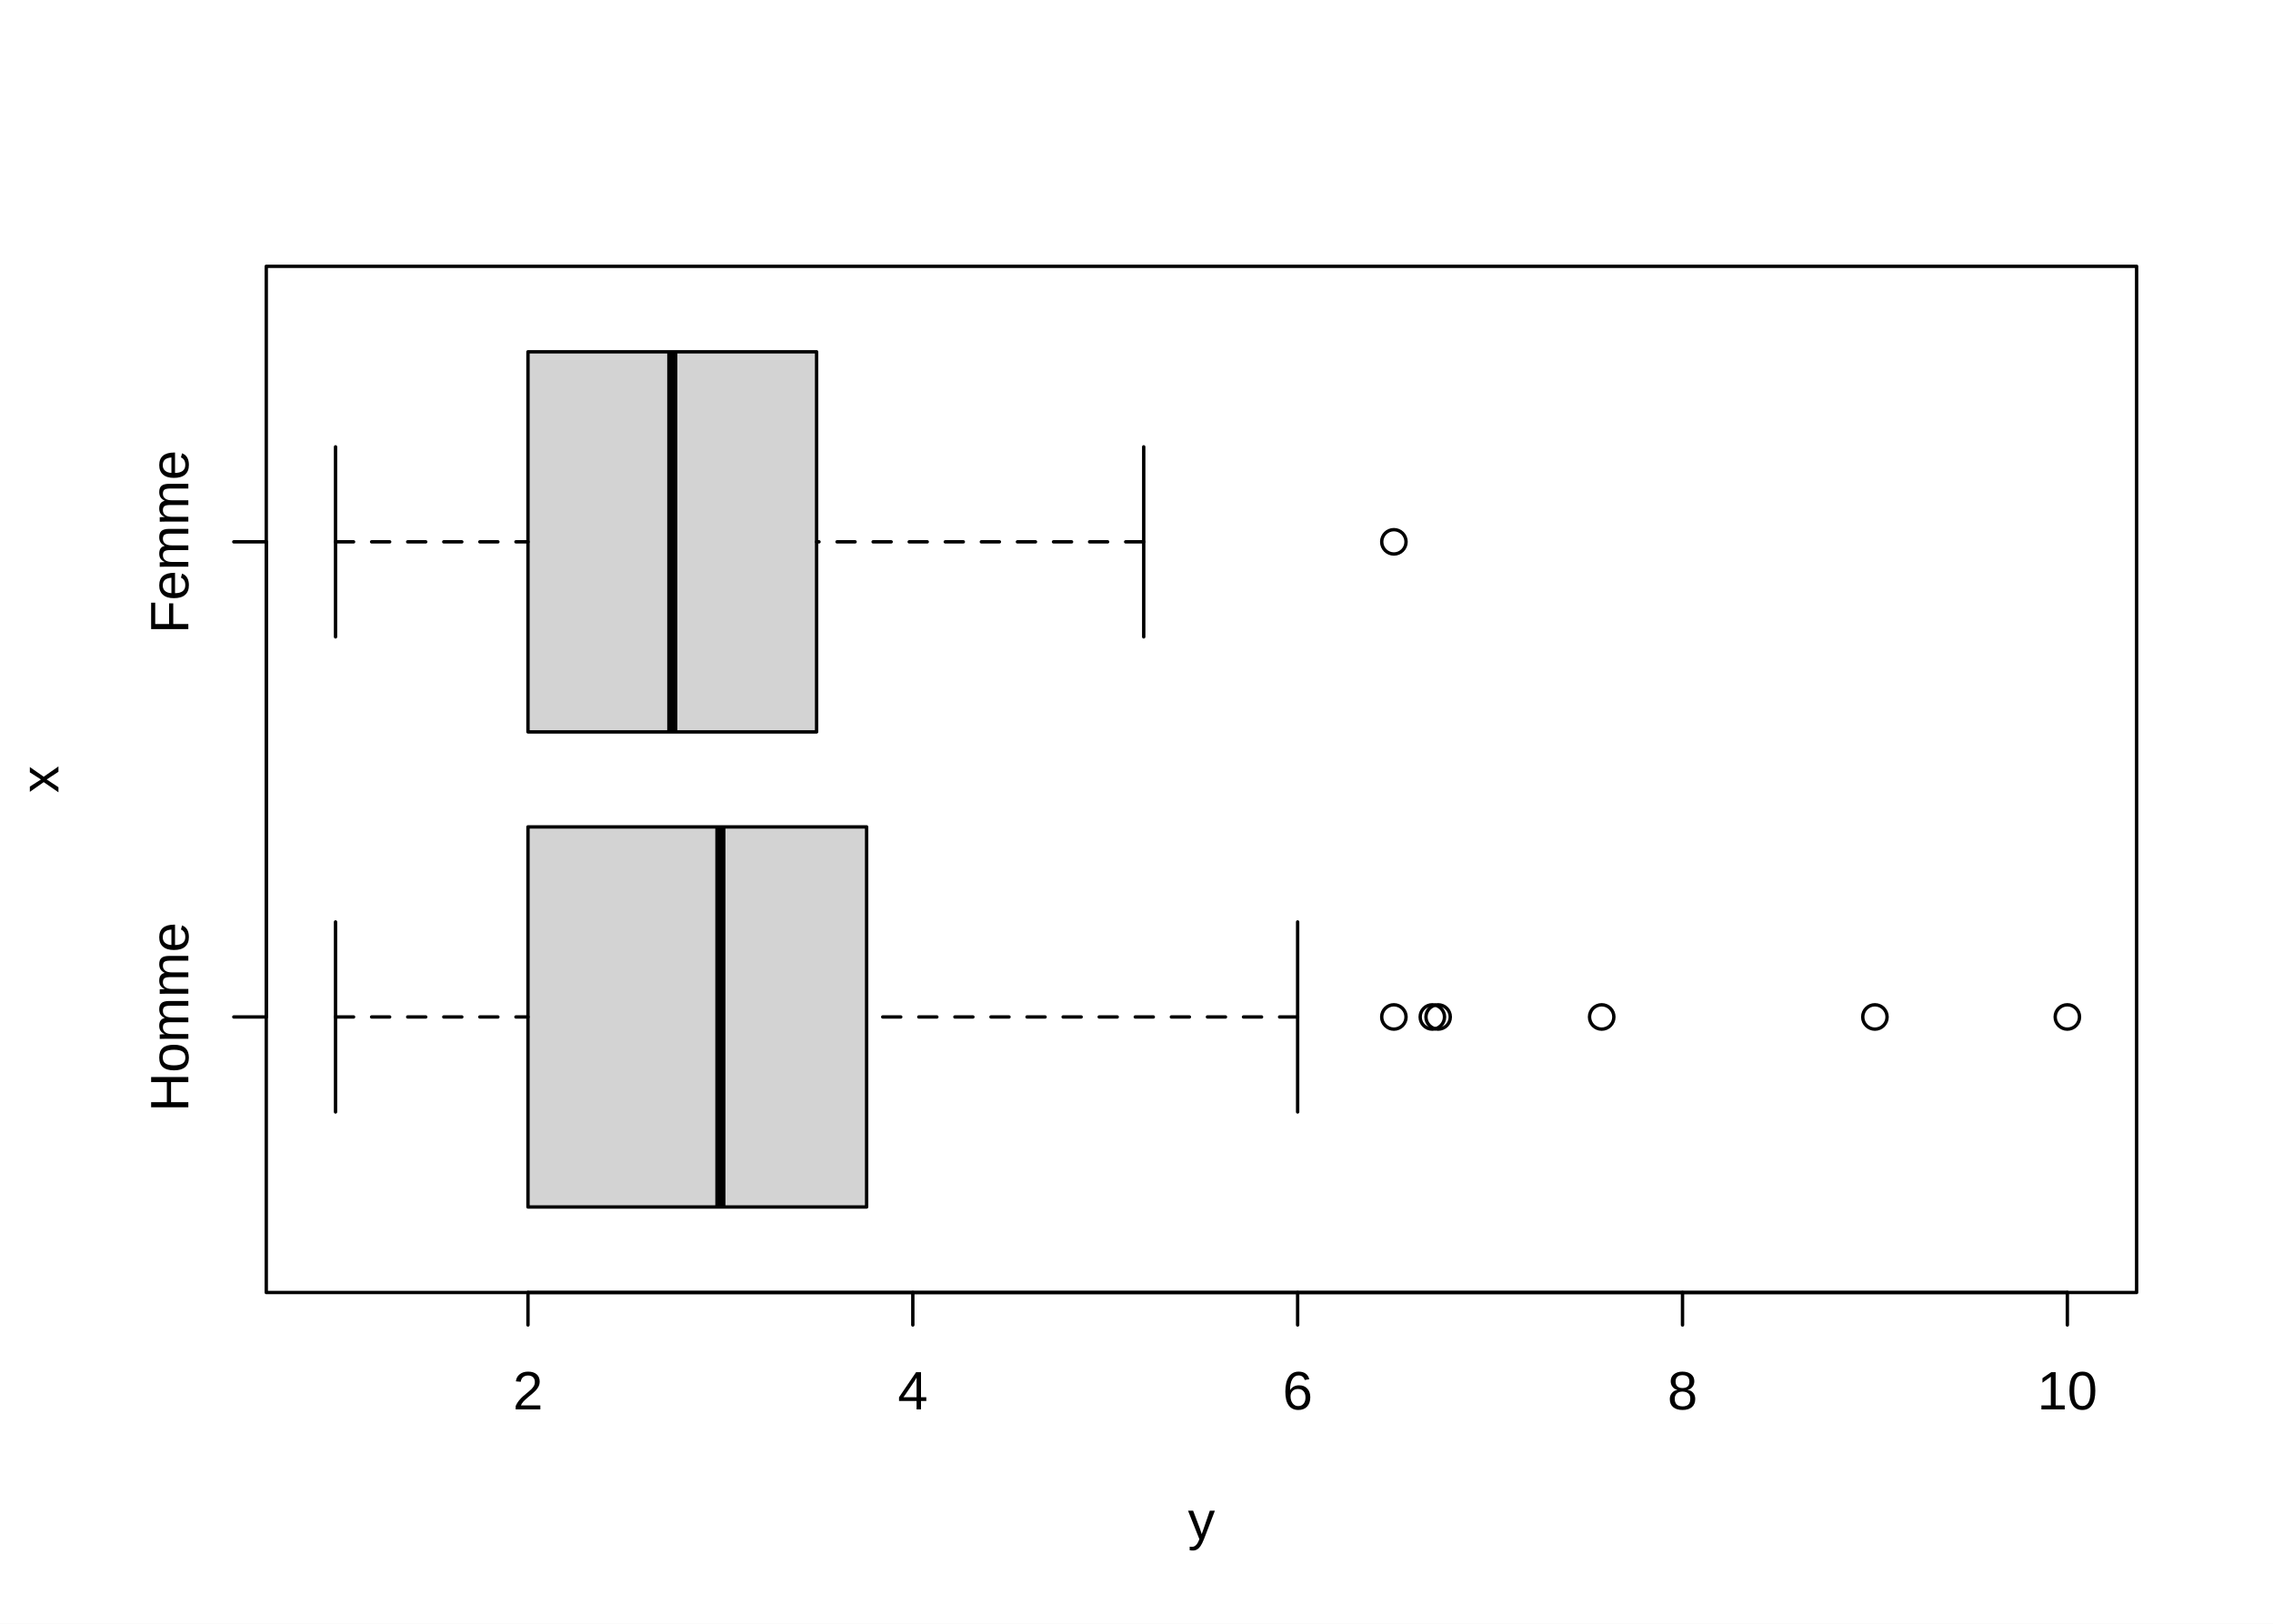
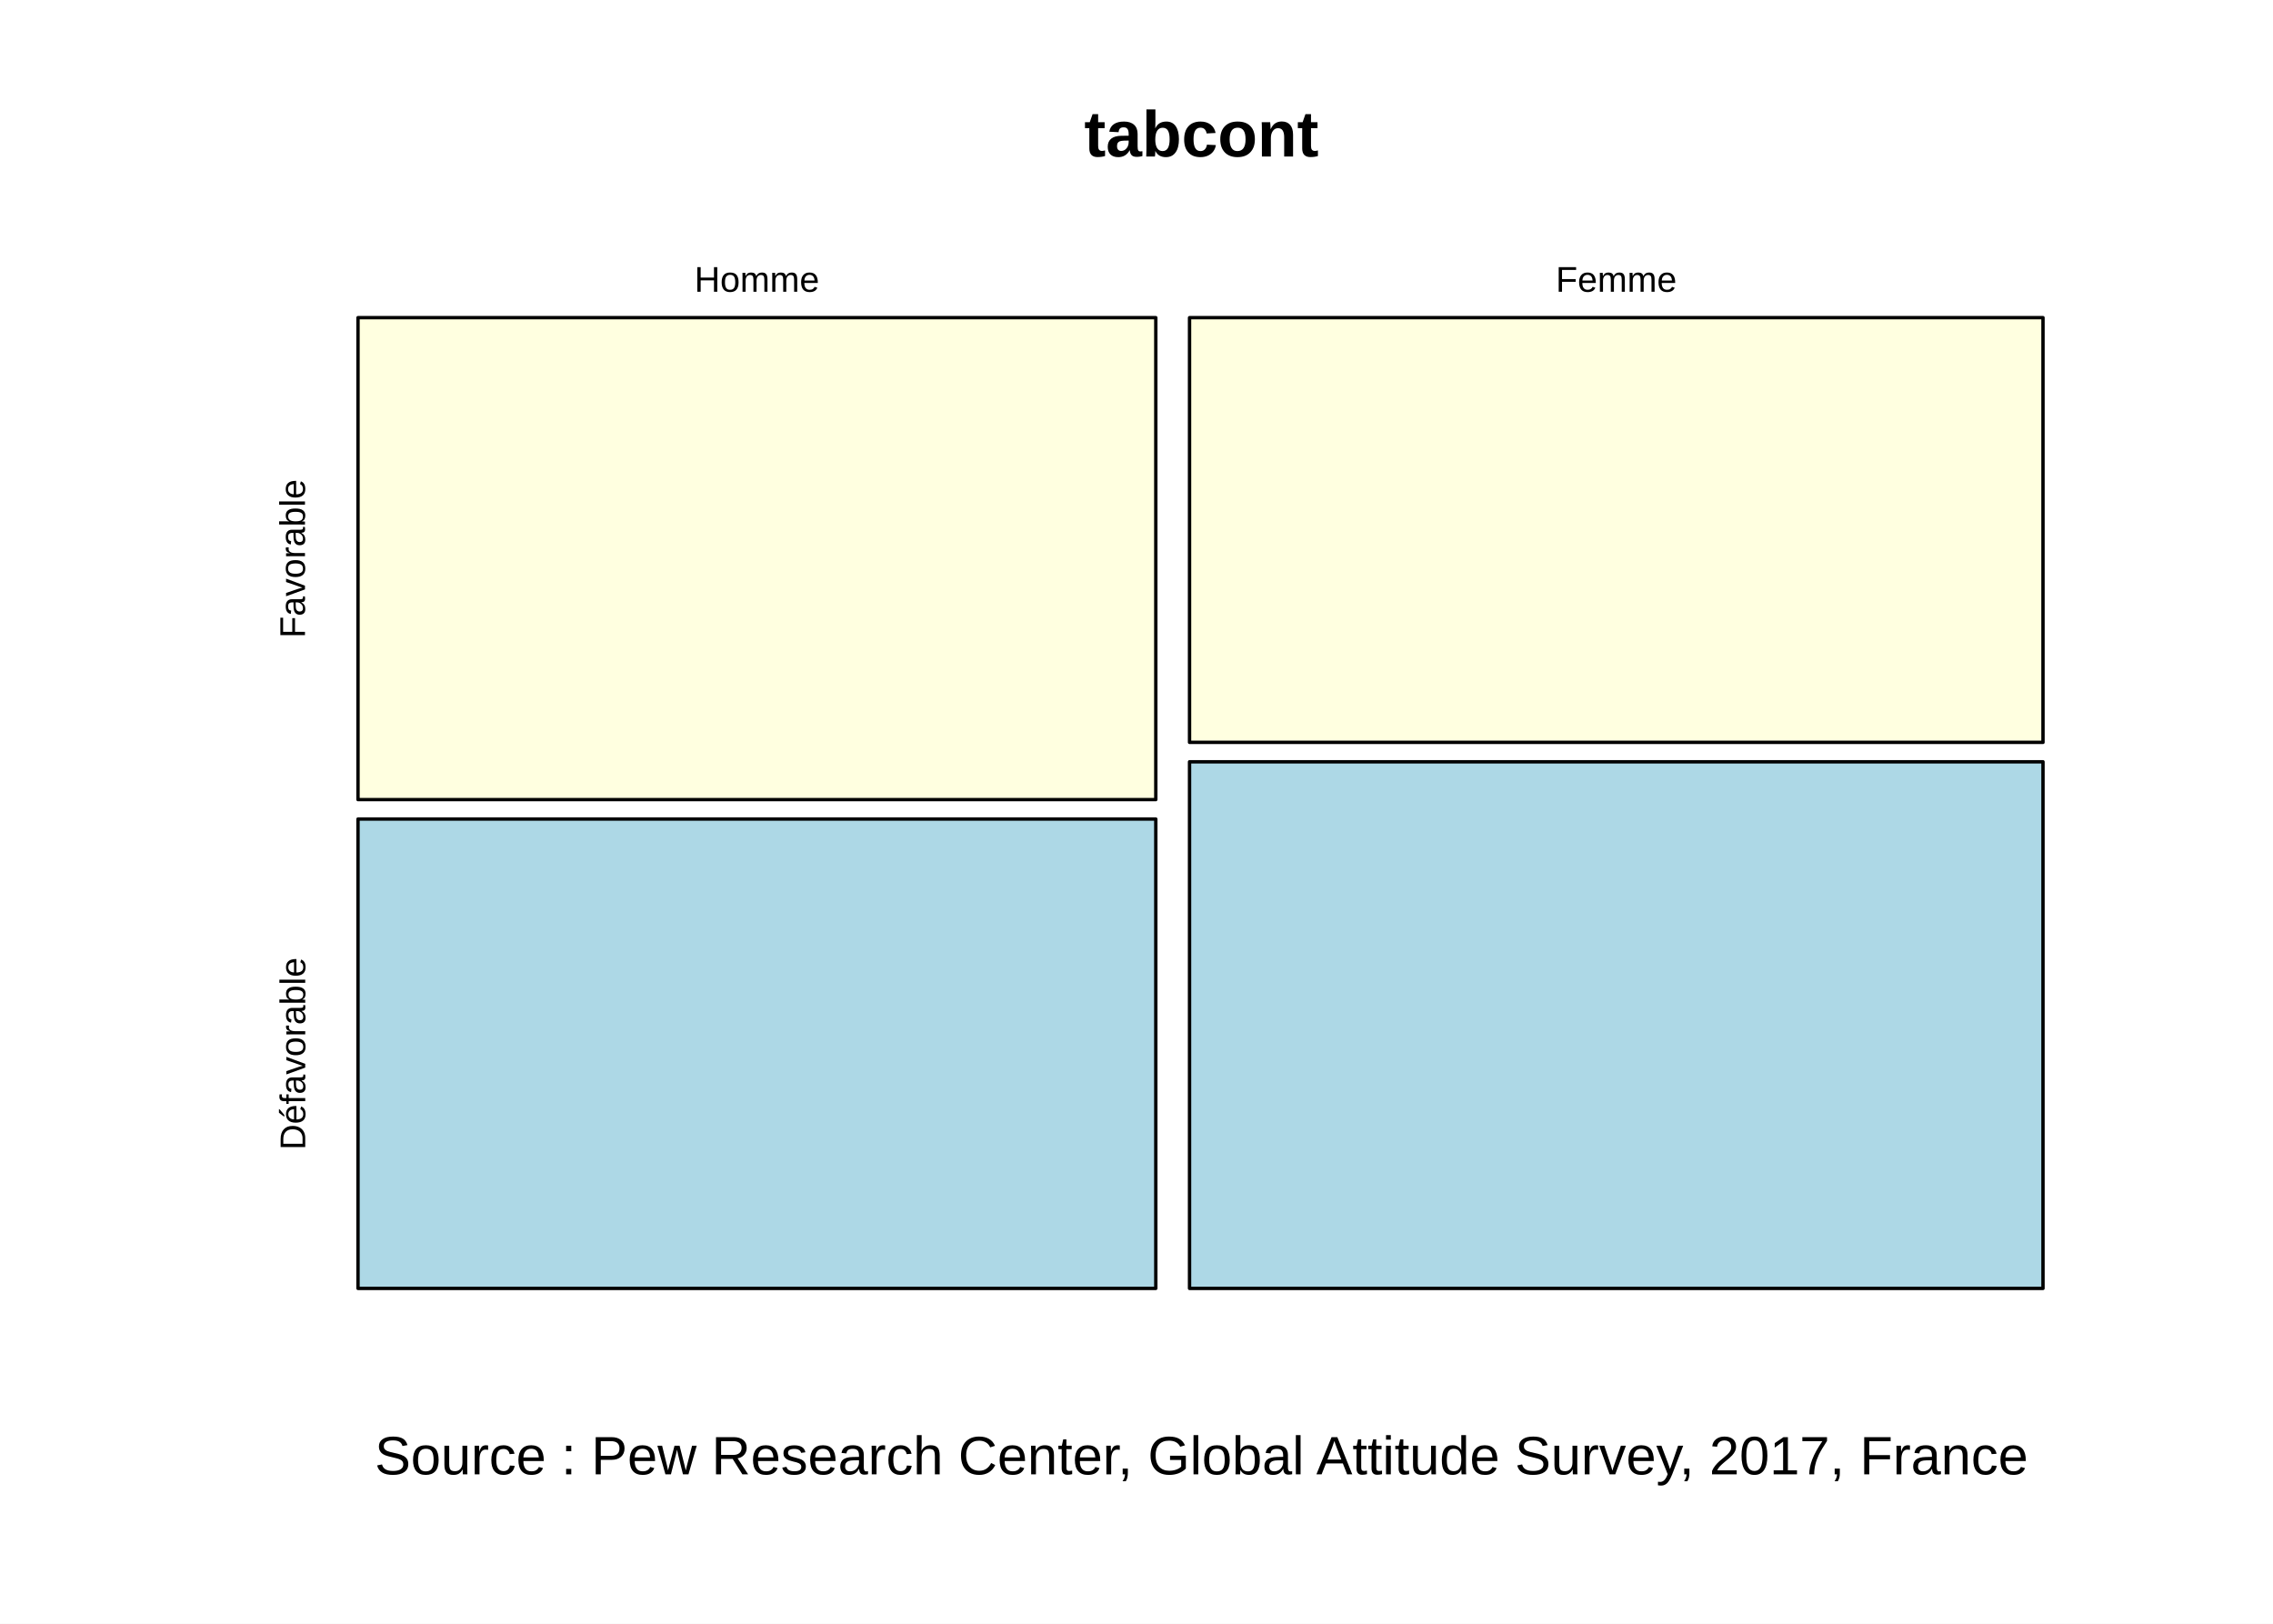
<svg xmlns="http://www.w3.org/2000/svg" class="svglite" width="504.00pt" height="360.00pt" viewBox="0 0 504.00 360.00">
  <defs>
    <style type="text/css">
    .svglite line, .svglite polyline, .svglite polygon, .svglite path, .svglite rect, .svglite circle {
      fill: none;
      stroke: #000000;
      stroke-linecap: round;
      stroke-linejoin: round;
      stroke-miterlimit: 10.00;
    }
  </style>
  </defs>
  <rect width="100%" height="100%" style="stroke: none; fill: #FFFFFF;" />
  <defs>
    <clipPath id="cpMC4wMHw1MDQuMDB8MC4wMHwzNjAuMDA=">
      <rect x="0.00" y="0.00" width="504.00" height="360.00" />
    </clipPath>
  </defs>
  <g clip-path="url(#cpMC4wMHw1MDQuMDB8MC4wMHwzNjAuMDA=)">
- </g>
+     <text x="266.40" y="34.70" text-anchor="middle" style="font-size: 14.40px; font-weight: bold; font-family: Arial;" textLength="51.98px" lengthAdjust="spacingAndGlyphs">tabcont</text>
+     <text x="266.40" y="326.88" text-anchor="middle" style="font-size: 12.00px; font-family: Arial;" textLength="368.86px" lengthAdjust="spacingAndGlyphs">Source : Pew Research Center, Global Attitude Survey, 2017, France</text>
+     <text x="167.83" y="64.69" text-anchor="middle" style="font-size: 7.92px; font-family: Arial;" textLength="27.68px" lengthAdjust="spacingAndGlyphs">Homme</text>
+     <text x="358.38" y="64.69" text-anchor="middle" style="font-size: 7.92px; font-family: Arial;" textLength="26.81px" lengthAdjust="spacingAndGlyphs">Femme</text>
+     <text transform="translate(67.62,123.86) rotate(-90)" text-anchor="middle" style="font-size: 7.92px; font-family: Arial;" textLength="35.17px" lengthAdjust="spacingAndGlyphs">Favorable</text>
+     <text transform="translate(67.68,233.62) rotate(-90)" text-anchor="middle" style="font-size: 7.92px; font-family: Arial;" textLength="42.65px" lengthAdjust="spacingAndGlyphs">Défavorable</text>
+   </g>
  <defs>
    <clipPath id="cpNTkuMDR8NDczLjc2fDU5LjA0fDI4Ni41Ng==">
      <rect x="59.04" y="59.04" width="414.72" height="227.52" />
    </clipPath>
  </defs>
  <g clip-path="url(#cpNTkuMDR8NDczLjc2fDU5LjA0fDI4Ni41Ng==)">
-     <polygon points="117.07,267.60 117.07,183.33 192.16,183.33 192.16,267.60 " style="stroke-width: 0.75; stroke: none; fill: #D3D3D3;" />
-     <line x1="159.73" y1="267.60" x2="159.73" y2="183.33" style="stroke-width: 2.25; stroke-linecap: butt;" />
-     <line x1="74.40" y1="225.47" x2="117.07" y2="225.47" style="stroke-width: 0.75; stroke-dasharray: 4.00,4.00;" />
-     <line x1="287.73" y1="225.47" x2="192.16" y2="225.47" style="stroke-width: 0.75; stroke-dasharray: 4.00,4.00;" />
-     <line x1="74.40" y1="246.53" x2="74.40" y2="204.40" style="stroke-width: 0.75;" />
-     <line x1="287.73" y1="246.53" x2="287.73" y2="204.40" style="stroke-width: 0.75;" />
-     <polyline points="117.07,267.60 117.07,183.33 192.16,183.33 192.16,267.60 117.07,267.60 " style="stroke-width: 0.75;" />
-     <circle cx="355.15" cy="225.47" r="2.70" style="stroke-width: 0.75;" />
-     <circle cx="318.88" cy="225.47" r="2.70" style="stroke-width: 0.75;" />
-     <circle cx="317.60" cy="225.47" r="2.70" style="stroke-width: 0.75;" />
-     <circle cx="458.40" cy="225.47" r="2.70" style="stroke-width: 0.75;" />
-     <circle cx="309.07" cy="225.47" r="2.70" style="stroke-width: 0.75;" />
-     <circle cx="415.73" cy="225.47" r="2.70" style="stroke-width: 0.75;" />
-     <polygon points="117.07,162.27 117.07,78.00 181.07,78.00 181.07,162.27 " style="stroke-width: 0.75; stroke: none; fill: #D3D3D3;" />
-     <line x1="149.07" y1="162.27" x2="149.07" y2="78.00" style="stroke-width: 2.25; stroke-linecap: butt;" />
-     <line x1="74.40" y1="120.13" x2="117.07" y2="120.13" style="stroke-width: 0.75; stroke-dasharray: 4.00,4.00;" />
-     <line x1="253.60" y1="120.13" x2="181.07" y2="120.13" style="stroke-width: 0.75; stroke-dasharray: 4.00,4.00;" />
-     <line x1="74.40" y1="141.20" x2="74.40" y2="99.07" style="stroke-width: 0.75;" />
-     <line x1="253.60" y1="141.20" x2="253.60" y2="99.07" style="stroke-width: 0.75;" />
-     <polyline points="117.07,162.27 117.07,78.00 181.07,78.00 181.07,162.27 117.07,162.27 " style="stroke-width: 0.75;" />
-     <circle cx="309.07" cy="120.13" r="2.70" style="stroke-width: 0.75;" />
-   </g>
-   <g clip-path="url(#cpMC4wMHw1MDQuMDB8MC4wMHwzNjAuMDA=)">
-     <line x1="59.04" y1="225.47" x2="59.04" y2="120.13" style="stroke-width: 0.75;" />
-     <line x1="59.04" y1="225.47" x2="51.84" y2="225.47" style="stroke-width: 0.75;" />
-     <line x1="59.04" y1="120.13" x2="51.84" y2="120.13" style="stroke-width: 0.75;" />
-     <text transform="translate(41.76,225.47) rotate(-90)" text-anchor="middle" style="font-size: 12.00px; font-family: Arial;" textLength="42.00px" lengthAdjust="spacingAndGlyphs">Homme</text>
-     <text transform="translate(41.76,120.13) rotate(-90)" text-anchor="middle" style="font-size: 12.00px; font-family: Arial;" textLength="40.67px" lengthAdjust="spacingAndGlyphs">Femme</text>
-     <line x1="117.07" y1="286.56" x2="458.40" y2="286.56" style="stroke-width: 0.75;" />
-     <line x1="117.07" y1="286.56" x2="117.07" y2="293.76" style="stroke-width: 0.75;" />
-     <line x1="202.40" y1="286.56" x2="202.40" y2="293.76" style="stroke-width: 0.75;" />
-     <line x1="287.73" y1="286.56" x2="287.73" y2="293.76" style="stroke-width: 0.75;" />
-     <line x1="373.07" y1="286.56" x2="373.07" y2="293.76" style="stroke-width: 0.75;" />
-     <line x1="458.40" y1="286.56" x2="458.40" y2="293.76" style="stroke-width: 0.75;" />
-     <text x="117.07" y="312.48" text-anchor="middle" style="font-size: 12.00px; font-family: Arial;" textLength="6.67px" lengthAdjust="spacingAndGlyphs">2</text>
-     <text x="202.40" y="312.48" text-anchor="middle" style="font-size: 12.00px; font-family: Arial;" textLength="6.67px" lengthAdjust="spacingAndGlyphs">4</text>
-     <text x="287.73" y="312.48" text-anchor="middle" style="font-size: 12.00px; font-family: Arial;" textLength="6.67px" lengthAdjust="spacingAndGlyphs">6</text>
-     <text x="373.07" y="312.48" text-anchor="middle" style="font-size: 12.00px; font-family: Arial;" textLength="6.67px" lengthAdjust="spacingAndGlyphs">8</text>
-     <text x="458.40" y="312.48" text-anchor="middle" style="font-size: 12.00px; font-family: Arial;" textLength="13.35px" lengthAdjust="spacingAndGlyphs">10</text>
-     <text x="266.40" y="341.28" text-anchor="middle" style="font-size: 12.00px; font-family: Arial;" textLength="6.00px" lengthAdjust="spacingAndGlyphs">y</text>
-     <text transform="translate(12.96,172.80) rotate(-90)" text-anchor="middle" style="font-size: 12.00px; font-family: Arial;" textLength="6.00px" lengthAdjust="spacingAndGlyphs">x</text>
-     <polyline points="59.04,286.56 473.76,286.56 473.76,59.04 59.04,59.04 59.04,286.56 " style="stroke-width: 0.75;" />
+     <polygon points="79.38,177.28 256.28,177.28 256.28,70.43 79.38,70.43 " style="stroke-width: 0.75; fill: #FFFFE0;" />
+     <polygon points="79.38,285.65 256.28,285.65 256.28,181.59 79.38,181.59 " style="stroke-width: 0.75; fill: #ADD8E6;" />
+     <polygon points="263.76,164.59 453.00,164.59 453.00,70.43 263.76,70.43 " style="stroke-width: 0.75; fill: #FFFFE0;" />
+     <polygon points="263.76,285.65 453.00,285.65 453.00,168.90 263.76,168.90 " style="stroke-width: 0.75; fill: #ADD8E6;" />
  </g>
</svg>
